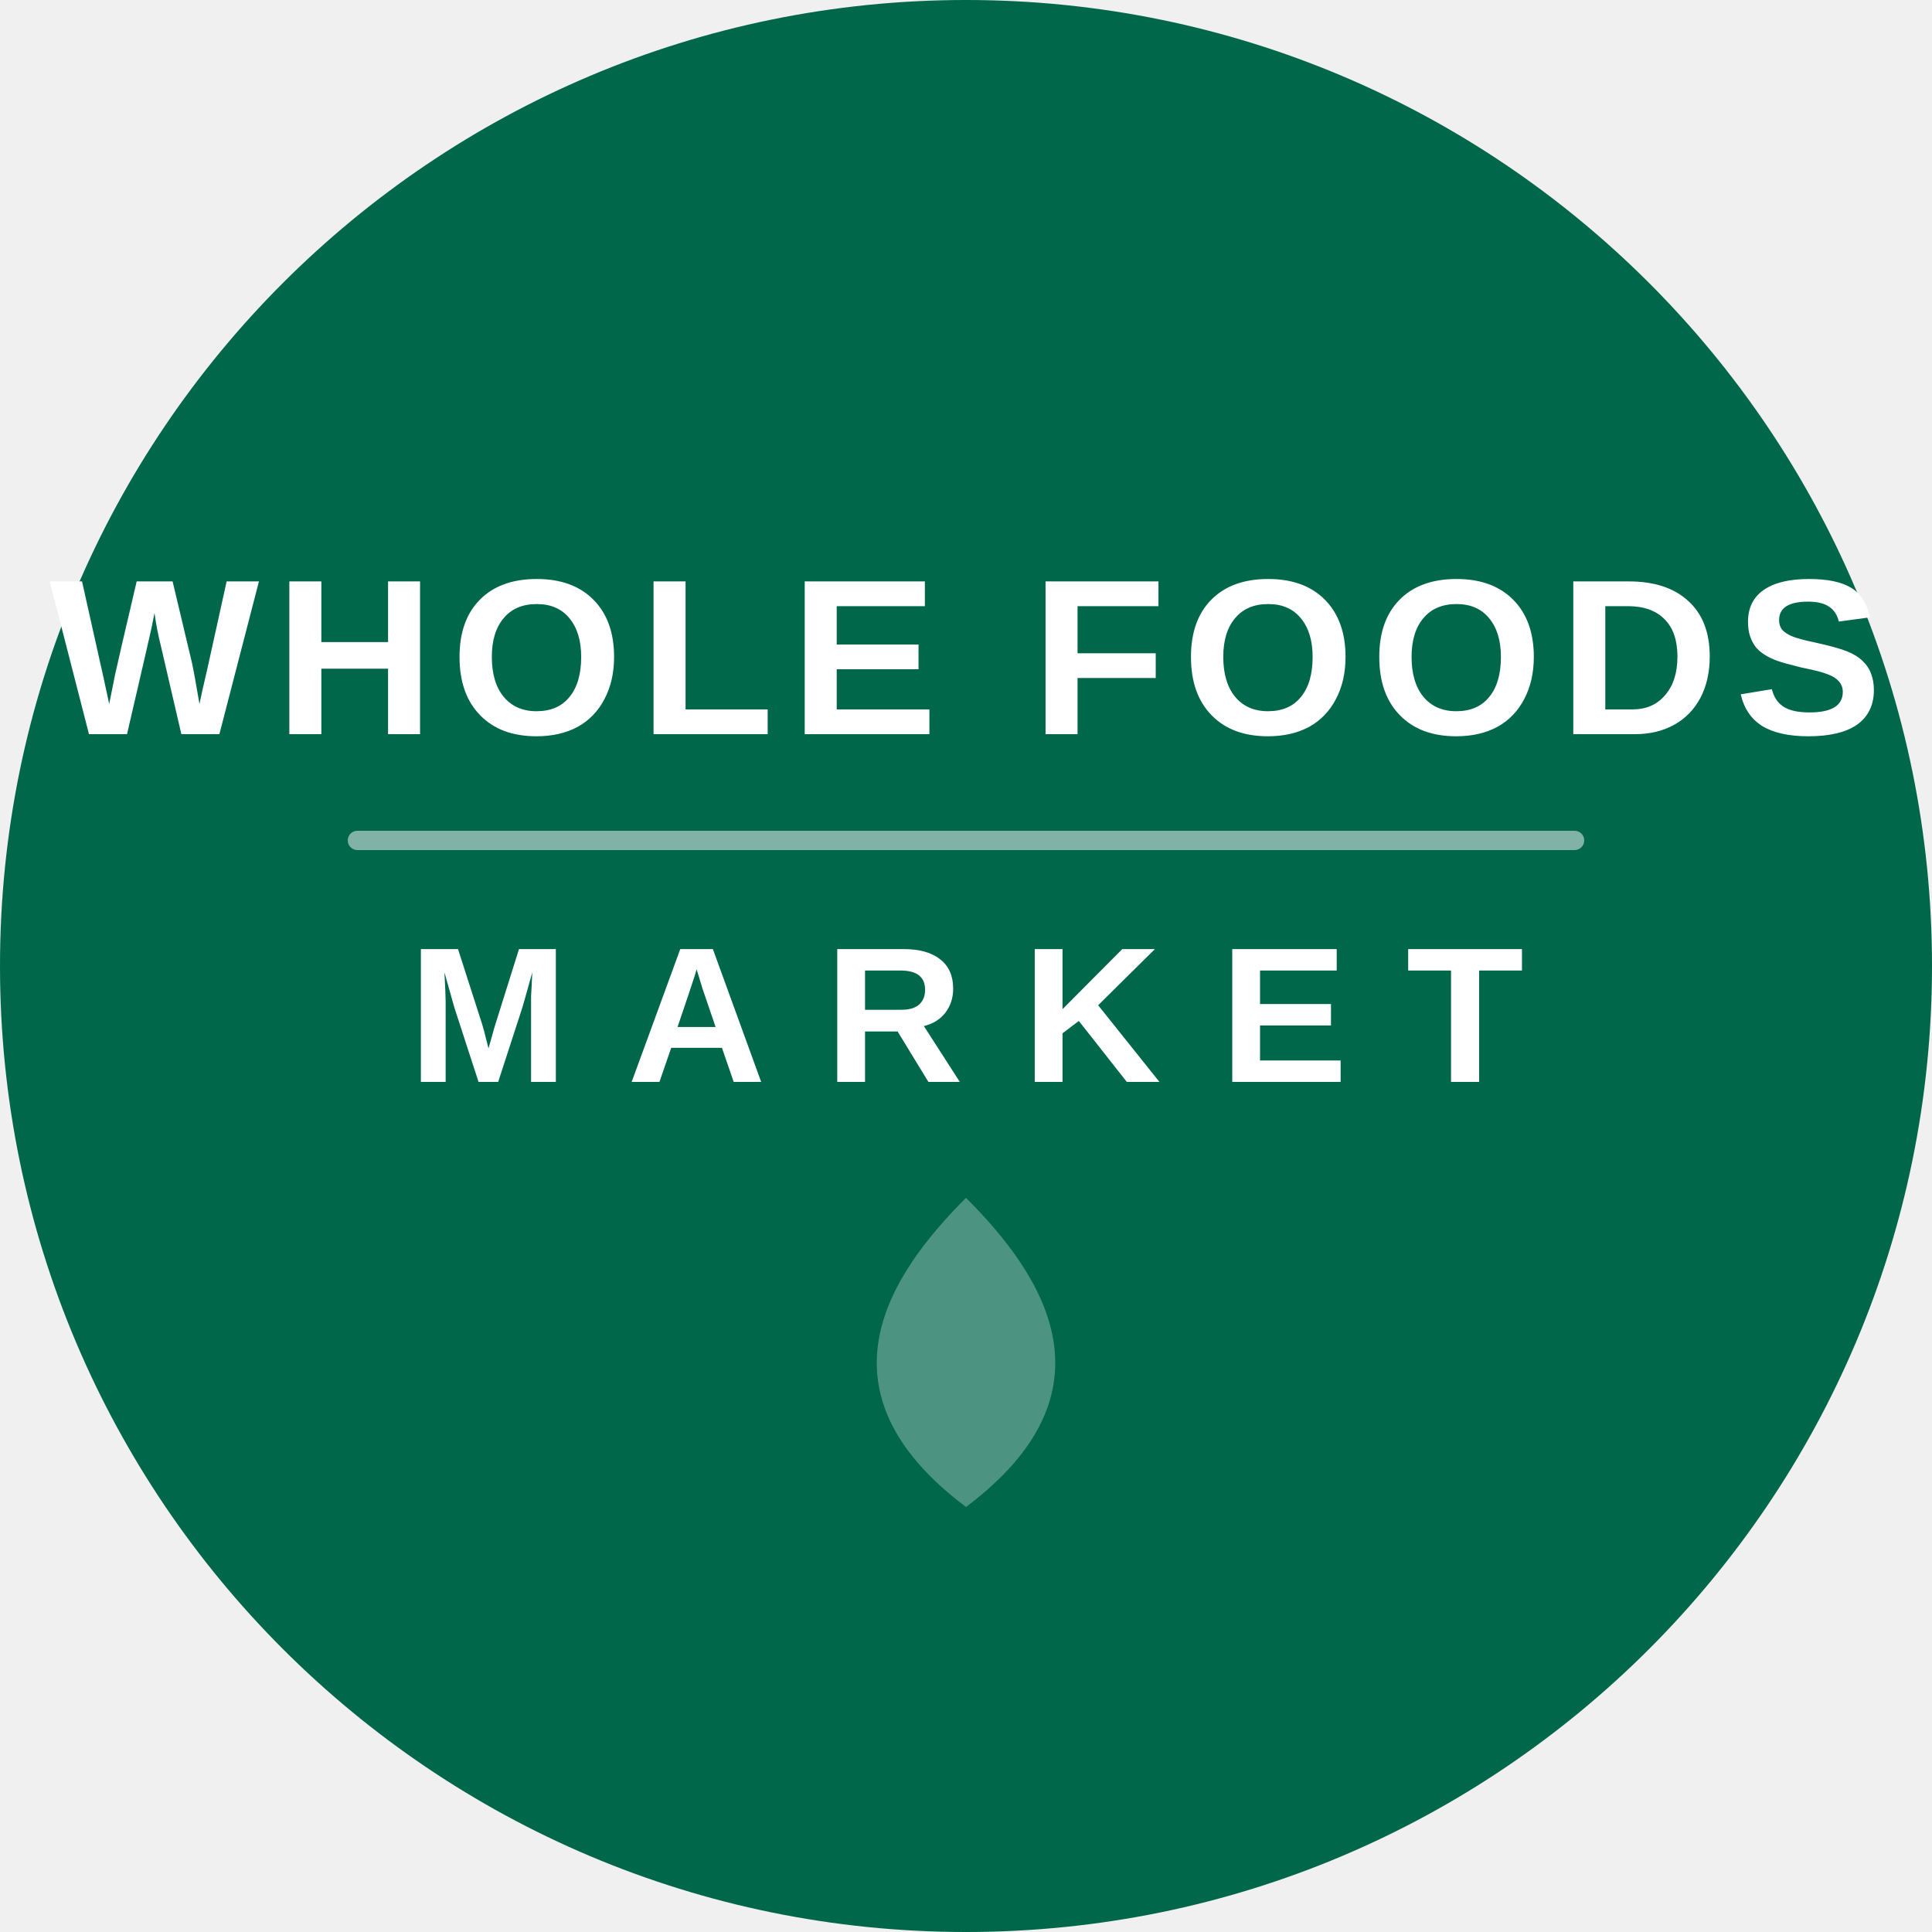
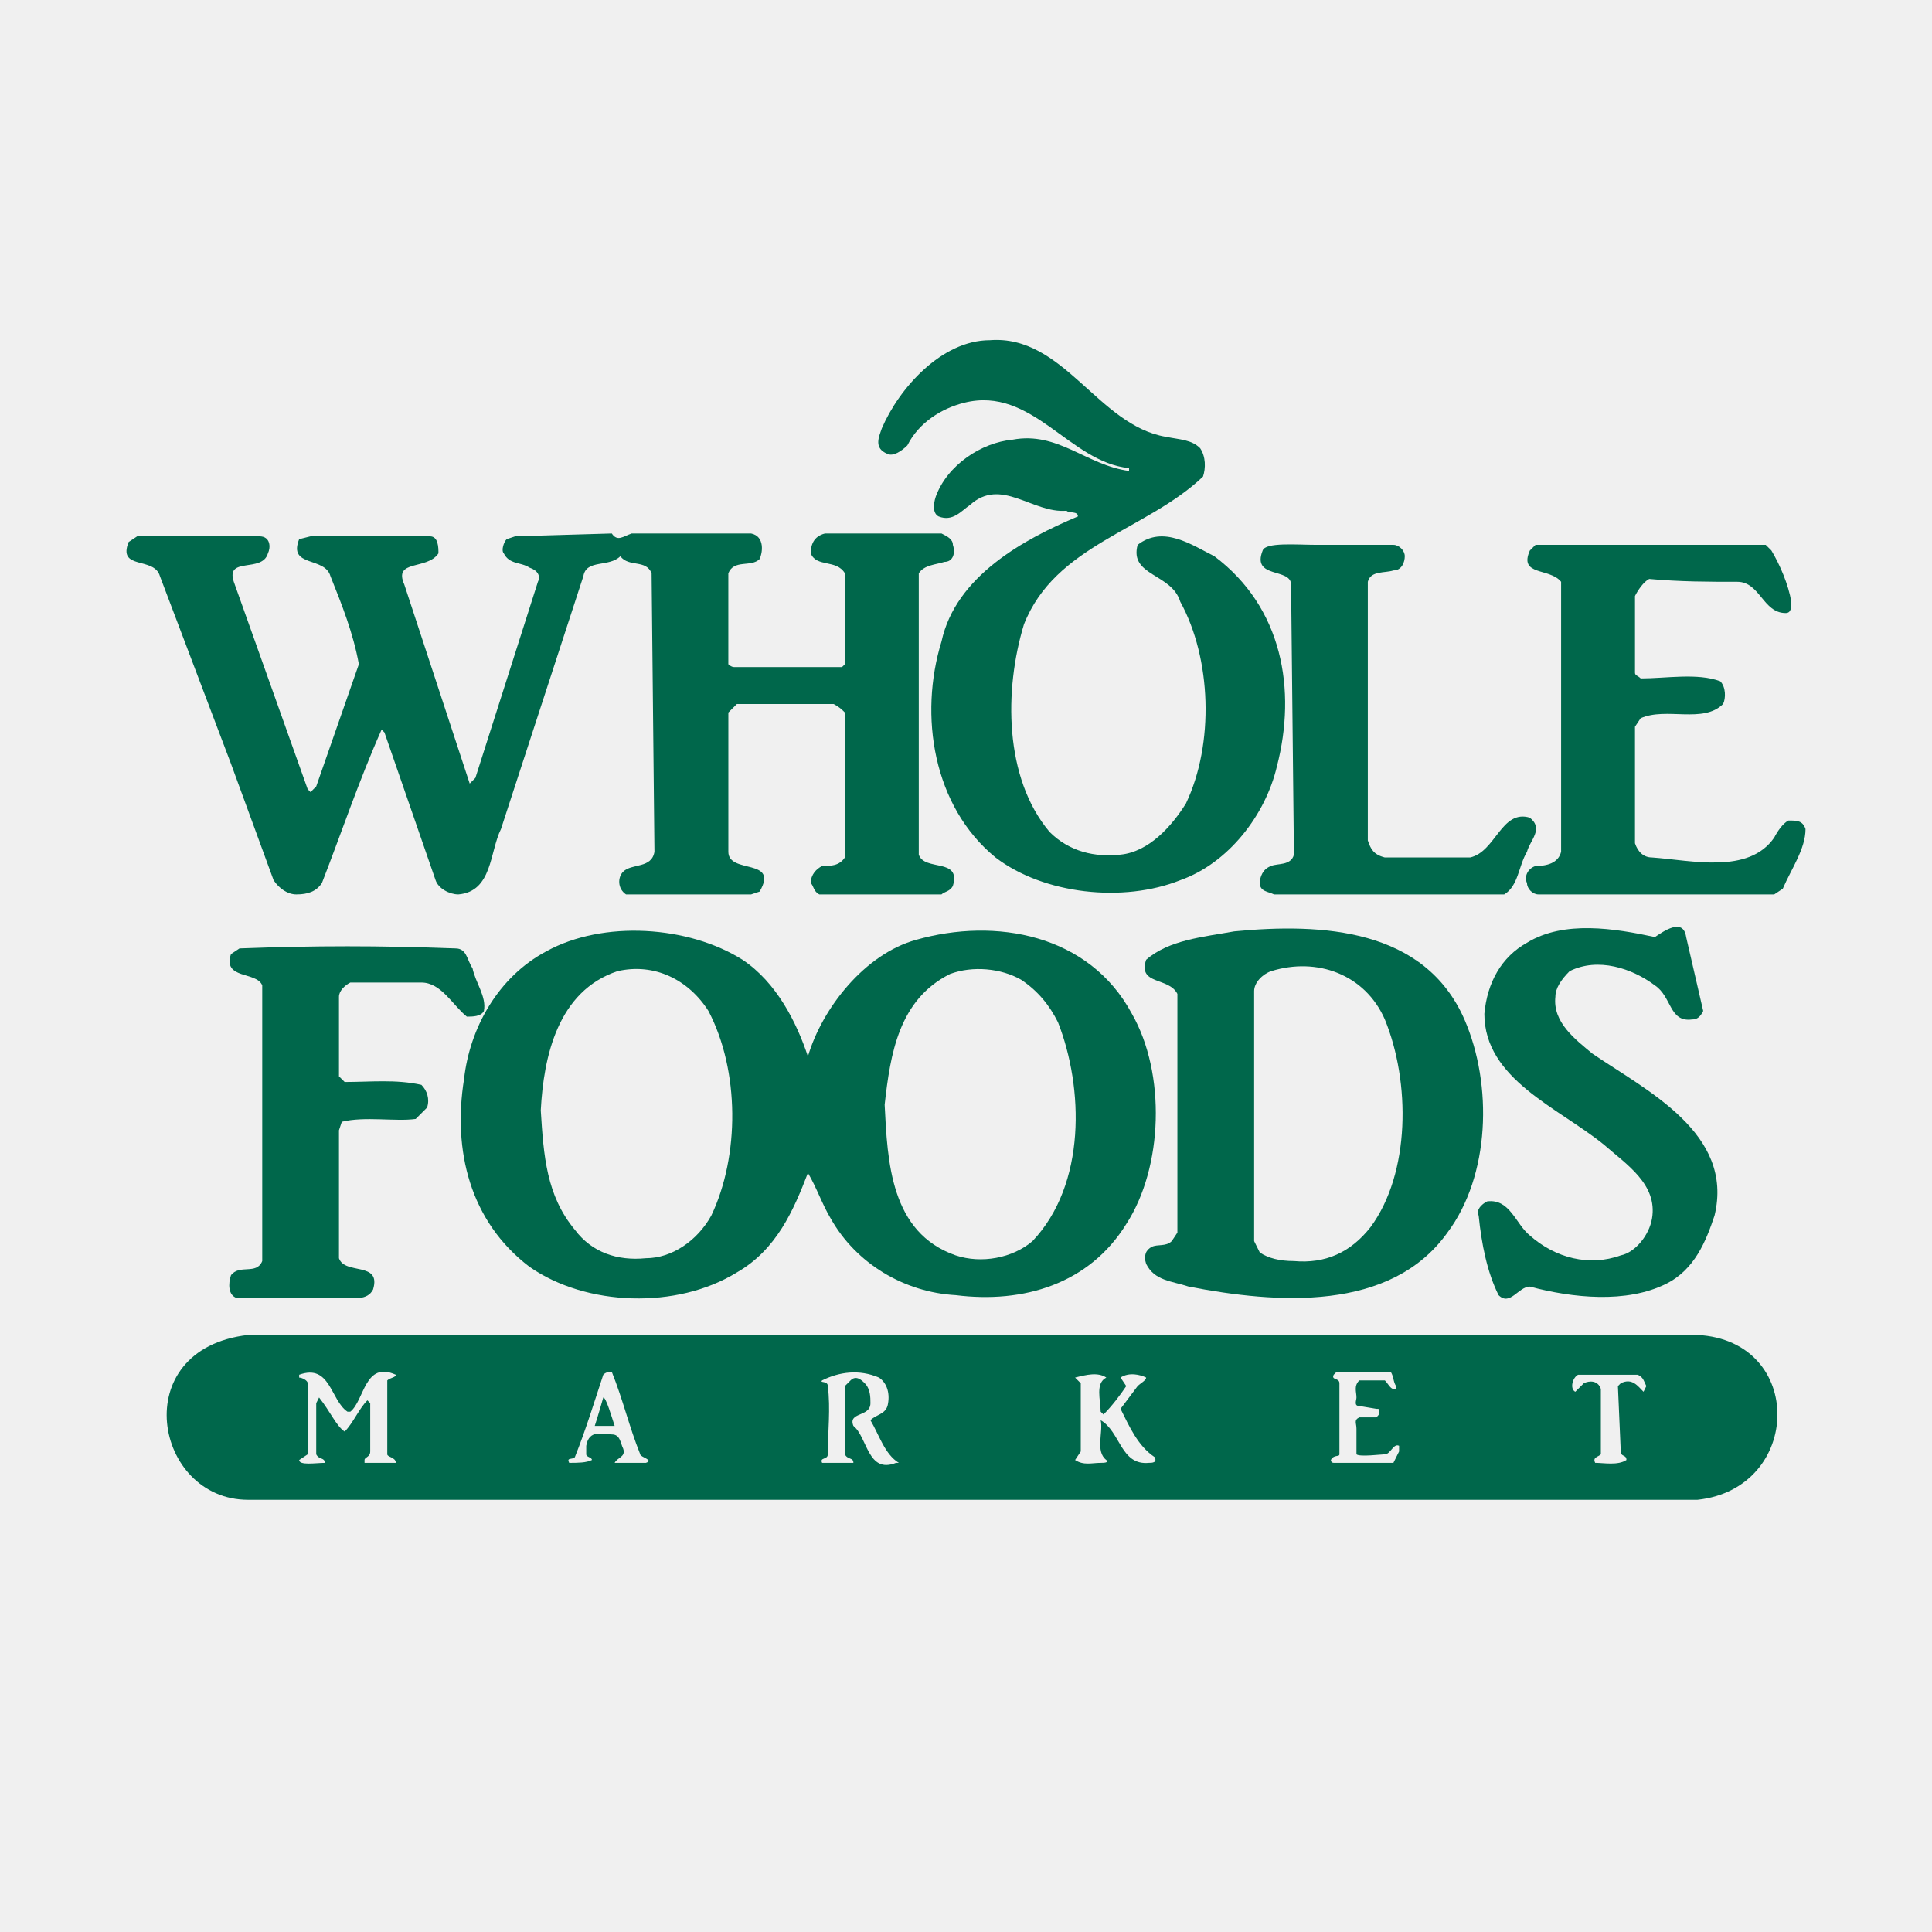
- <svg xmlns="http://www.w3.org/2000/svg" viewBox="0 0 100 100">
-   <circle cx="50" cy="50" r="50" fill="#00674b" />
-   <text x="50" y="38" text-anchor="middle" fill="#fff" font-family="Arial,Helvetica,sans-serif" font-weight="700" font-size="11.5" letter-spacing="0.8">WHOLE FOODS</text>
-   <rect x="18" y="43" width="64" height="1" rx="0.5" fill="#fff" opacity="0.5" />
-   <text x="50" y="56" text-anchor="middle" fill="#fff" font-family="Arial,Helvetica,sans-serif" font-weight="700" font-size="10" letter-spacing="3">MARKET</text>
-   <path d="M50 62 C46 66 42 72 50 78 C58 72 54 66 50 62Z" fill="#fff" opacity="0.3" />
+ <svg xmlns="http://www.w3.org/2000/svg" viewBox="0 0 192.756 192.756">
+   <g fill-rule="evenodd" clip-rule="evenodd" fill="#00674b">
+     <path d="M88.546 45.286c.566.283 1.417-.284 1.984-.851 1.134-2.268 3.403-3.686 5.671-4.253 6.806-1.701 10.491 5.955 16.446 6.522v.284c-4.254-.567-7.09-3.97-11.625-3.119-3.119.283-6.523 2.552-7.658 5.671-.283.851-.283 1.701.284 1.985 1.417.567 2.269-.567 3.119-1.134 3.12-2.835 6.239.851 9.641.567.283.283 1.135 0 1.135.567-5.387 2.267-12.192 5.953-13.609 12.475-2.269 7.372-.851 16.446 5.389 21.55 4.818 3.687 12.76 4.537 18.43 2.269 4.82-1.701 8.508-6.521 9.641-11.342 1.986-7.656.568-15.879-6.238-20.983-2.268-1.135-5.104-3.119-7.654-1.135-.852 3.119 3.402 2.836 4.252 5.671 3.119 5.671 3.402 14.178.568 20.133-1.418 2.268-3.688 4.82-6.523 5.104-2.551.283-5.104-.284-7.088-2.269-4.537-5.388-4.537-14.178-2.553-20.7 3.119-7.94 12.193-9.357 17.865-14.745.283-.851.283-1.985-.285-2.835-.85-.851-1.984-.851-3.402-1.134-6.805-1.134-10.207-10.208-17.58-9.641-4.82 0-9.074 4.821-10.775 8.791-.286.85-.853 1.984.565 2.552zM178.434 81.865c-.566.283-1.133 1.134-1.418 1.701-2.551 3.686-8.223 2.268-12.193 1.984-.85 0-1.416-.567-1.701-1.417V72.507l.568-.851c2.551-1.134 6.238.567 8.223-1.418.283-.567.283-1.701-.283-2.269-2.27-.85-5.389-.283-7.939-.283-.283-.284-.568-.284-.568-.567v-7.657c.285-.567.852-1.417 1.418-1.701 3.119.284 5.955.284 8.791.284 2.268 0 2.553 3.119 4.82 3.119.566 0 .566-.567.566-1.134-.283-1.701-1.133-3.686-1.984-5.104l-.566-.567h-22.969l-.566.567c-1.135 2.552 1.984 1.701 3.119 3.119v26.938c-.283 1.134-1.418 1.418-2.553 1.418-.85.283-1.135 1.134-.85 1.701 0 .567.566 1.134 1.133 1.134h23.535l.852-.567c.85-1.985 2.268-3.97 2.268-5.955-.285-.849-.852-.849-1.703-.849z" />
+     <path d="M128.811 58.329l.283 26.938c-.283 1.134-1.701.851-2.268 1.134-.85.283-1.135 1.134-1.135 1.701 0 .851.852.851 1.418 1.134h22.969c1.418-.851 1.418-2.835 2.27-4.253.283-1.134 1.701-2.269.283-3.403-2.836-.851-3.404 3.403-5.955 3.97h-8.508c-1.133-.283-1.418-.851-1.701-1.701V58.046c.283-1.134 1.701-.851 2.553-1.134.85 0 1.135-.852 1.135-1.418 0-.567-.568-1.135-1.135-1.135h-7.656c-1.984 0-5.104-.283-5.387.567-1.135 2.836 2.834 1.701 2.834 3.403zM27.297 87.819c.567.851 1.417 1.418 2.269 1.418 1.134 0 1.984-.283 2.552-1.134 1.985-5.104 3.687-10.208 5.955-15.312l.283.283 5.104 14.745c.284.851 1.417 1.418 2.269 1.418 3.403-.283 3.119-4.253 4.253-6.522l8.223-25.237c.284-1.701 2.552-.851 3.686-1.984.851 1.134 2.552.283 3.119 1.701l.284 27.789c-.284 1.701-2.269 1.134-3.119 1.985-.567.567-.567 1.702.284 2.269h12.477l.851-.283c1.985-3.403-3.119-1.702-3.119-3.97V71.089l.851-.851h9.641c.567.284.851.567 1.134.851V85.55c-.567.851-1.417.851-2.269.851-.567.283-1.134.851-1.134 1.701.284.284.284.851.851 1.134h12.193c.284-.283.851-.283 1.134-.851.851-2.836-2.835-1.418-3.403-3.119V57.195c.567-.851 1.701-.851 2.553-1.135.85 0 1.134-.85.85-1.701 0-.567-.567-.851-1.134-1.134H82.309c-1.134.284-1.418 1.134-1.418 1.985.567 1.417 2.552.567 3.403 1.985v9.074l-.283.284H73.233c-.283 0-.567-.284-.567-.284v-9.074c.567-1.418 2.269-.567 3.119-1.418.284-.567.567-2.269-.851-2.552h-11.91c-.851.284-1.417.851-1.985 0l-9.639.283-.851.284c-.284.284-.567 1.134-.284 1.418.567 1.134 1.701.85 2.552 1.417.851.284 1.134.851.851 1.418L47.43 77.611l-.567.567-6.522-19.849c-1.134-2.552 2.269-1.417 3.403-3.119 0-.567 0-1.702-.851-1.702H30.984l-1.135.284c-1.134 2.835 2.552 1.702 3.119 3.686 1.134 2.836 2.269 5.671 2.836 8.791L31.55 78.461l-.566.567-.284-.283-7.373-20.7c-.851-2.552 2.836-.851 3.403-2.835.283-.567.283-1.702-.851-1.702H13.686l-.851.567c-1.134 2.836 2.552 1.418 3.119 3.402l7.089 18.715 4.254 11.627zM156.6 96.893c2.836-1.417 6.238-.283 8.508 1.418 1.701 1.135 1.418 3.688 3.686 3.402.566 0 .85-.283 1.135-.85l-1.701-7.373c-.285-1.985-2.27-.567-3.119 0-3.971-.852-9.074-1.702-12.76.566-2.553 1.418-3.971 3.97-4.254 7.089 0 6.521 7.373 9.357 11.908 13.043 2.27 1.986 5.389 3.971 4.82 7.373-.283 1.701-1.701 3.402-3.119 3.688-3.119 1.133-6.521.281-9.072-1.986-1.418-1.135-1.984-3.686-4.254-3.402-.566.283-1.135.85-.852 1.418.285 2.836.852 5.672 1.986 7.939 1.135 1.135 1.984-.852 3.119-.852 4.252 1.135 9.641 1.703 13.609-.283 2.836-1.418 3.971-4.254 4.82-6.805 1.986-8.223-6.805-12.477-12.191-16.162-1.701-1.418-3.971-3.119-3.688-5.672.001-.85.569-1.7 1.419-2.551z" />
+     <path d="M118.604 128.367c8.789 1.703 20.133 2.553 25.803-5.387 4.254-5.672 4.537-14.744 1.701-21.268-3.969-9.074-14.178-9.64-22.967-8.79-3.119.567-6.523.851-8.791 2.835-.85 2.552 2.268 1.702 3.119 3.403v23.818l-.566.85c-.568.568-1.418.285-1.986.568-.566.283-.85.852-.566 1.701.85 1.704 2.551 1.704 4.253 2.27zm8.222-31.474c4.537-1.417 9.357.283 11.342 4.82 2.553 6.238 2.553 15.312-1.418 20.701-1.984 2.551-4.535 3.686-7.656 3.402-1.416 0-2.551-.285-3.402-.852l-.566-1.135v-24.95c-.001-.852.851-1.703 1.7-1.986z" />
+     <path d="M52.817 126.383c5.671 3.971 14.745 4.254 20.7.568 3.97-2.27 5.671-6.24 7.089-9.926.851 1.418 1.418 3.119 2.269 4.537 2.552 4.537 7.373 7.373 12.476 7.656 6.805.852 13.327-1.135 17.014-7.09 3.686-5.67 3.969-15.027.566-20.982-4.254-7.94-13.609-9.641-21.55-7.373-5.104 1.418-9.357 6.806-10.775 11.626-1.134-3.402-3.119-7.373-6.521-9.642-5.388-3.403-13.895-3.97-19.565-.851-4.82 2.553-7.656 7.656-8.223 12.76-1.135 7.092.566 14.18 6.52 18.717zm41.967-29.207c2.269-.85 5.104-.566 7.089.568 1.701 1.135 2.836 2.553 3.686 4.254 2.553 6.521 2.836 16.162-2.551 21.832-1.984 1.701-5.104 2.27-7.657 1.42-6.521-2.27-6.805-9.359-7.089-15.029.568-5.104 1.418-10.492 6.522-13.045zm-33.176-.283c3.686-.85 7.089.852 9.074 3.971 3.119 5.955 3.119 14.461.284 20.416-1.418 2.551-3.97 4.252-6.522 4.252-2.835.285-5.388-.566-7.089-2.834-2.835-3.402-3.119-7.373-3.402-11.91.282-5.388 1.7-11.909 7.655-13.895z" />
+     <path d="M34.953 98.027h7.089c1.985 0 3.12 2.27 4.537 3.402.567 0 1.418 0 1.701-.566.284-1.418-.85-2.836-1.134-4.254-.567-.851-.567-1.985-1.701-1.985-7.656-.284-13.895-.284-21.55 0l-.851.567c-.851 2.552 2.552 1.701 3.12 3.119v27.506c-.567 1.418-2.269.283-3.12 1.418-.283.85-.283 1.984.567 2.268h10.492c1.134 0 2.552.283 3.119-.85.851-2.836-2.835-1.418-3.403-3.121v-12.76l.284-.85c2.269-.568 5.388 0 7.373-.283l1.134-1.135c.284-.852 0-1.701-.567-2.268-2.552-.568-5.104-.285-7.655-.285l-.568-.566v-7.939c-.001-.566.567-1.134 1.133-1.418zM169.359 133.189H24.745c-12.193 1.416-9.357 16.445 0 16.445h144.614c10.493-1.134 10.776-15.878 0-16.445zm-132.988 12.76v-.285c0-.283.567-.283.567-.85v-4.82l-.283-.283c-.851.85-1.418 2.268-2.268 3.119-.851-.568-1.418-1.986-2.553-3.402l-.284.566v5.104c.284.566.851.283.851.852-.851 0-2.552.283-2.552-.285l.851-.566v-7.088c0-.285-.567-.568-.851-.568v-.283c3.119-1.135 3.119 2.553 4.821 3.686h.283c1.418-1.133 1.418-5.104 4.537-3.686 0 .283-.567.283-.851.566v7.373c0 .283.851.283.851.852h-3.119v-.002zm28.072 0h-3.119c.284-.568 1.134-.568.851-1.418-.284-.566-.284-1.418-1.134-1.418s-2.269-.568-2.552 1.135v.85c0 .284.567.283.567.566-.567.285-1.417.285-2.269.285-.284-.568.284-.285.567-.568 1.135-2.836 1.985-5.67 2.836-8.223.284-.283.567-.283.851-.283 1.134 2.836 1.702 5.387 2.836 8.223-.001.283 1.417.566.566.851zm24.953 0c-2.835 1.133-2.835-2.553-4.253-3.688-.567-1.418 1.701-.85 1.701-2.268 0-.566 0-1.418-.567-1.984-.284-.285-.851-.852-1.418-.285l-.567.568v6.805c.284.566.851.283.851.852h-3.119c-.283-.568.567-.285.567-.852 0-2.268.284-4.537 0-6.805 0-.568-.851-.283-.567-.568 1.701-.85 3.687-1.133 5.671-.283.851.568 1.134 1.701.851 2.836-.284.852-1.135.852-1.702 1.418.851 1.418 1.418 3.402 2.836 4.254h-.284zm25.237 0c-2.836.283-2.836-3.119-4.82-4.254.283 1.135-.566 3.119.566 3.969.285.285-.283.285-.566.285-.85 0-1.701.283-2.551-.285l.566-.85v-6.805l-.566-.568c1.133-.283 2.268-.566 3.117 0-1.133.568-.566 2.27-.566 3.402l.283.285c.852-.852 1.701-1.986 2.27-2.836l-.568-.852c.852-.566 1.986-.283 2.553 0 0 .283-.566.568-.85.852l-1.703 2.268c.852 1.701 1.703 3.688 3.404 4.82.282.569-.286.569-.569.569zm24.953-1.135l-.566 1.135h-5.955c-.283 0-.283-.285-.283-.285.283-.566.852-.283.852-.566v-7.088c0-.568-.852-.285-.568-.852l.283-.283h5.389c.283.283.283 1.135.566 1.418 0 .283 0 .283-.283.283s-.566-.566-.852-.852h-2.551c-.568.568-.283 1.135-.283 1.703 0 .283-.285.85.283.85l1.701.283c.283 0 .283 0 .283.283 0 .285 0 .285-.283.568h-1.701c-.568.283-.283.566-.283 1.133v2.553c.283.283 2.551 0 2.834 0 .568 0 .852-1.133 1.418-.85l-.001.567zm24.387-5.955c-.566-.566-1.135-1.418-2.27-.85l-.283.283.283 6.521c0 .566.568.283.568.85-.852.568-2.27.285-3.119.285-.283-.568.283-.568.566-.852v-6.521c-.283-.852-1.135-.852-1.701-.566l-.85.85c-.568-.283-.285-1.418.283-1.701h5.955c.566.283.566.566.85 1.135l-.282.566z" />
+     <path d="M59.339 142.262H61.324c-.284-.85-.851-2.834-1.134-2.834 0 0-.567 1.984-.851 2.834z" />
+   </g>
</svg>
